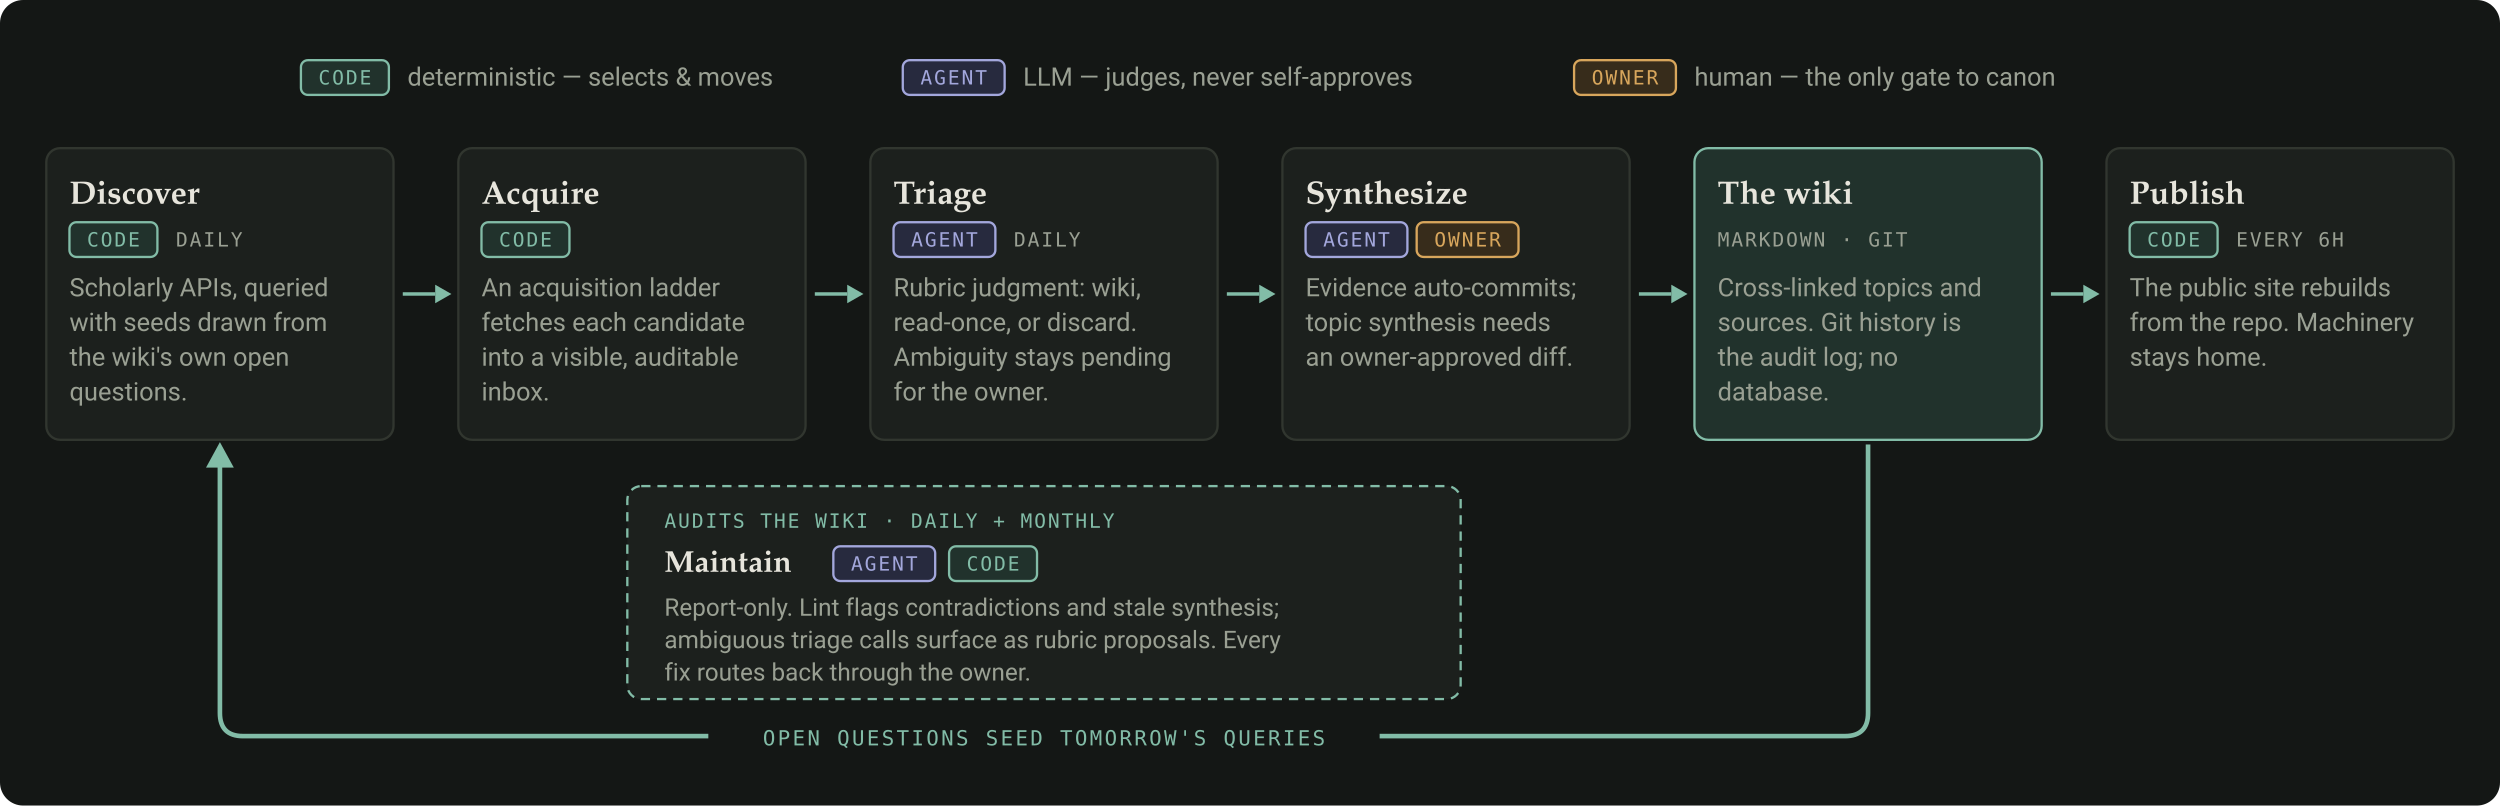
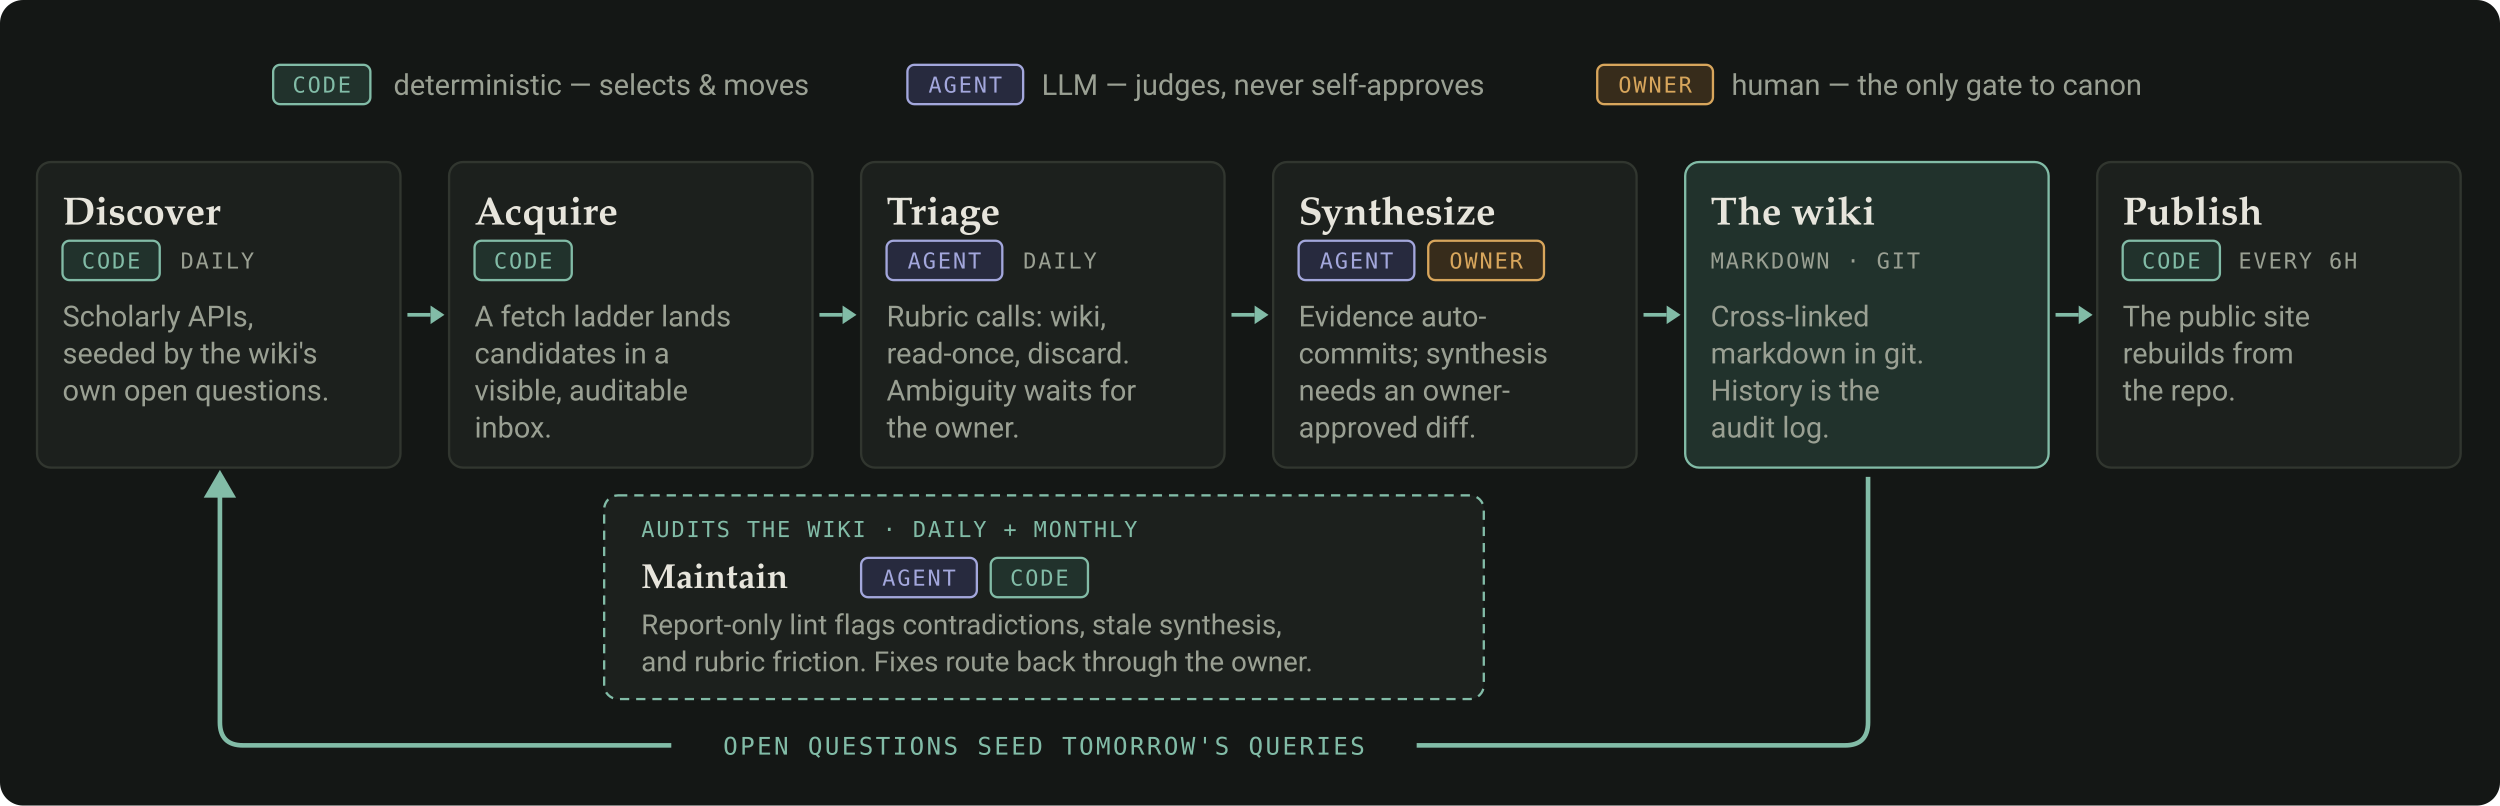
<svg xmlns="http://www.w3.org/2000/svg" viewBox="0 0 1080 348" role="img" aria-labelledby="waTitle waDesc">
  <rect x="0" y="0" width="1080" height="348" rx="10" fill="#141715" />
-   <g font-family="ui-monospace, 'SF Mono', Menlo, Consolas, monospace" font-size="8.5" letter-spacing="0.8">
-     <rect x="130" y="26" width="38" height="15" rx="3" fill="#21322C" stroke="#82BCA7" />
-     <text x="149" y="36.5" text-anchor="middle" fill="#82BCA7">CODE</text>
-     <rect x="390" y="26" width="44" height="15" rx="3" fill="#272A3E" stroke="#A3A7DC" />
-     <text x="412" y="36.5" text-anchor="middle" fill="#A3A7DC">AGENT</text>
-     <rect x="680" y="26" width="44" height="15" rx="3" fill="#372C1B" stroke="#D8A65C" />
-     <text x="702" y="36.5" text-anchor="middle" fill="#D8A65C">OWNER</text>
+   <g font-family="ui-monospace, 'SF Mono', Menlo, Consolas, monospace" font-size="9.5" letter-spacing="0.8">
+     <rect x="118" y="28" width="42" height="17" rx="3" fill="#21322C" stroke="#82BCA7" />
+     <text x="139" y="40" text-anchor="middle" fill="#82BCA7">CODE</text>
+     <rect x="392" y="28" width="50" height="17" rx="3" fill="#272A3E" stroke="#A3A7DC" />
+     <text x="417" y="40" text-anchor="middle" fill="#A3A7DC">AGENT</text>
+     <rect x="690" y="28" width="50" height="17" rx="3" fill="#372C1B" stroke="#D8A65C" />
+     <text x="715" y="40" text-anchor="middle" fill="#D8A65C">OWNER</text>
  </g>
-   <g font-family="-apple-system, BlinkMacSystemFont, 'Segoe UI', Roboto, sans-serif" font-size="11" fill="#9AA093">
-     <text x="176" y="37">deterministic — selects &amp; moves</text>
-     <text x="442" y="37">LLM — judges, never self-approves</text>
-     <text x="732" y="37">human — the only gate to canon</text>
+   <g font-family="-apple-system, BlinkMacSystemFont, 'Segoe UI', Roboto, sans-serif" font-size="12.5" fill="#9AA093">
+     <text x="170" y="41">deterministic — selects &amp; moves</text>
+     <text x="450" y="41">LLM — judges, never self-approves</text>
+     <text x="748" y="41">human — the only gate to canon</text>
  </g>
  <g>
-     <rect x="20" y="64" width="150" height="126" rx="6" fill="#1C201D" stroke="#31362F" />
-     <rect x="198" y="64" width="150" height="126" rx="6" fill="#1C201D" stroke="#31362F" />
-     <rect x="376" y="64" width="150" height="126" rx="6" fill="#1C201D" stroke="#31362F" />
-     <rect x="554" y="64" width="150" height="126" rx="6" fill="#1C201D" stroke="#31362F" />
-     <rect x="732" y="64" width="150" height="126" rx="6" fill="#21322C" stroke="#82BCA7" />
-     <rect x="910" y="64" width="150" height="126" rx="6" fill="#1C201D" stroke="#31362F" />
+     <rect x="16" y="70" width="157" height="132" rx="6" fill="#1C201D" stroke="#31362F" />
+     <rect x="194" y="70" width="157" height="132" rx="6" fill="#1C201D" stroke="#31362F" />
+     <rect x="372" y="70" width="157" height="132" rx="6" fill="#1C201D" stroke="#31362F" />
+     <rect x="550" y="70" width="157" height="132" rx="6" fill="#1C201D" stroke="#31362F" />
+     <rect x="728" y="70" width="157" height="132" rx="6" fill="#21322C" stroke="#82BCA7" />
+     <rect x="906" y="70" width="157" height="132" rx="6" fill="#1C201D" stroke="#31362F" />
  </g>
-   <g stroke="#82BCA7" stroke-width="1.5">
-     <line x1="174" y1="127" x2="188" y2="127" />
-     <line x1="352" y1="127" x2="366" y2="127" />
-     <line x1="530" y1="127" x2="544" y2="127" />
-     <line x1="708" y1="127" x2="722" y2="127" />
-     <line x1="886" y1="127" x2="900" y2="127" />
+   <g stroke="#82BCA7" stroke-width="1.6">
+     <line x1="176" y1="136" x2="186" y2="136" />
+     <line x1="354" y1="136" x2="364" y2="136" />
+     <line x1="532" y1="136" x2="542" y2="136" />
+     <line x1="710" y1="136" x2="720" y2="136" />
+     <line x1="888" y1="136" x2="898" y2="136" />
  </g>
  <g fill="#82BCA7">
-     <polygon points="188,123 188,131 195,127" />
-     <polygon points="366,123 366,131 373,127" />
-     <polygon points="544,123 544,131 551,127" />
-     <polygon points="722,123 722,131 729,127" />
-     <polygon points="900,123 900,131 907,127" />
+     <polygon points="186,132 186,140 192,136" />
+     <polygon points="364,132 364,140 370,136" />
+     <polygon points="542,132 542,140 548,136" />
+     <polygon points="720,132 720,140 726,136" />
+     <polygon points="898,132 898,140 904,136" />
  </g>
-   <g font-family="'Iowan Old Style', 'Palatino Linotype', Palatino, Georgia, serif" font-size="14" font-weight="600" fill="#E7E5DC">
-     <text x="30" y="88">Discover</text>
-     <text x="208" y="88">Acquire</text>
-     <text x="386" y="88">Triage</text>
-     <text x="564" y="88">Synthesize</text>
-     <text x="742" y="88">The wiki</text>
-     <text x="920" y="88">Publish</text>
+   <g font-family="'Iowan Old Style', 'Palatino Linotype', Palatino, Georgia, serif" font-size="17" font-weight="600" fill="#E7E5DC">
+     <text x="27" y="97">Discover</text>
+     <text x="205" y="97">Acquire</text>
+     <text x="383" y="97">Triage</text>
+     <text x="561" y="97">Synthesize</text>
+     <text x="739" y="97">The wiki</text>
+     <text x="917" y="97">Publish</text>
  </g>
-   <g font-family="ui-monospace, 'SF Mono', Menlo, Consolas, monospace" font-size="8.5" letter-spacing="0.8">
-     <rect x="30" y="96" width="38" height="15" rx="3" fill="#21322C" stroke="#82BCA7" />
-     <text x="49" y="106.5" text-anchor="middle" fill="#82BCA7">CODE</text>
-     <text x="76" y="106.5" fill="#9AA093">DAILY</text>
-     <rect x="208" y="96" width="38" height="15" rx="3" fill="#21322C" stroke="#82BCA7" />
-     <text x="227" y="106.5" text-anchor="middle" fill="#82BCA7">CODE</text>
-     <rect x="386" y="96" width="44" height="15" rx="3" fill="#272A3E" stroke="#A3A7DC" />
-     <text x="408" y="106.5" text-anchor="middle" fill="#A3A7DC">AGENT</text>
-     <text x="438" y="106.5" fill="#9AA093">DAILY</text>
-     <rect x="564" y="96" width="44" height="15" rx="3" fill="#272A3E" stroke="#A3A7DC" />
-     <text x="586" y="106.5" text-anchor="middle" fill="#A3A7DC">AGENT</text>
-     <rect x="612" y="96" width="44" height="15" rx="3" fill="#372C1B" stroke="#D8A65C" />
-     <text x="634" y="106.5" text-anchor="middle" fill="#D8A65C">OWNER</text>
-     <text x="742" y="106.5" fill="#9AA093">MARKDOWN · GIT</text>
-     <rect x="920" y="96" width="38" height="15" rx="3" fill="#21322C" stroke="#82BCA7" />
-     <text x="939" y="106.5" text-anchor="middle" fill="#82BCA7">CODE</text>
-     <text x="966" y="106.5" fill="#9AA093">EVERY 6H</text>
+   <g font-family="ui-monospace, 'SF Mono', Menlo, Consolas, monospace" font-size="9.5" letter-spacing="0.8">
+     <rect x="27" y="104" width="42" height="17" rx="3" fill="#21322C" stroke="#82BCA7" />
+     <text x="48" y="116" text-anchor="middle" fill="#82BCA7">CODE</text>
+     <text x="78" y="116" fill="#9AA093">DAILY</text>
+     <rect x="205" y="104" width="42" height="17" rx="3" fill="#21322C" stroke="#82BCA7" />
+     <text x="226" y="116" text-anchor="middle" fill="#82BCA7">CODE</text>
+     <rect x="383" y="104" width="50" height="17" rx="3" fill="#272A3E" stroke="#A3A7DC" />
+     <text x="408" y="116" text-anchor="middle" fill="#A3A7DC">AGENT</text>
+     <text x="442" y="116" fill="#9AA093">DAILY</text>
+     <rect x="561" y="104" width="50" height="17" rx="3" fill="#272A3E" stroke="#A3A7DC" />
+     <text x="586" y="116" text-anchor="middle" fill="#A3A7DC">AGENT</text>
+     <rect x="617" y="104" width="50" height="17" rx="3" fill="#372C1B" stroke="#D8A65C" />
+     <text x="642" y="116" text-anchor="middle" fill="#D8A65C">OWNER</text>
+     <text x="739" y="116" fill="#9AA093">MARKDOWN · GIT</text>
+     <rect x="917" y="104" width="42" height="17" rx="3" fill="#21322C" stroke="#82BCA7" />
+     <text x="938" y="116" text-anchor="middle" fill="#82BCA7">CODE</text>
+     <text x="967" y="116" fill="#9AA093">EVERY 6H</text>
  </g>
-   <g font-family="-apple-system, BlinkMacSystemFont, 'Segoe UI', Roboto, sans-serif" font-size="11" fill="#9AA093">
-     <text x="30" y="128">Scholarly APIs, queried</text>
-     <text x="30" y="143">with seeds drawn from</text>
-     <text x="30" y="158">the wiki's own open</text>
-     <text x="30" y="173">questions.</text>
-     <text x="208" y="128">An acquisition ladder</text>
-     <text x="208" y="143">fetches each candidate</text>
-     <text x="208" y="158">into a visible, auditable</text>
-     <text x="208" y="173">inbox.</text>
-     <text x="386" y="128">Rubric judgment: wiki,</text>
-     <text x="386" y="143">read-once, or discard.</text>
-     <text x="386" y="158">Ambiguity stays pending</text>
-     <text x="386" y="173">for the owner.</text>
-     <text x="564" y="128">Evidence auto-commits;</text>
-     <text x="564" y="143">topic synthesis needs</text>
-     <text x="564" y="158">an owner-approved diff.</text>
-     <text x="742" y="128">Cross-linked topics and</text>
-     <text x="742" y="143">sources. Git history is</text>
-     <text x="742" y="158">the audit log; no</text>
-     <text x="742" y="173">database.</text>
-     <text x="920" y="128">The public site rebuilds</text>
-     <text x="920" y="143">from the repo. Machinery</text>
-     <text x="920" y="158">stays home.</text>
+   <g font-family="-apple-system, BlinkMacSystemFont, 'Segoe UI', Roboto, sans-serif" font-size="12.5" fill="#9AA093">
+     <text x="27" y="141">Scholarly APIs,</text>
+     <text x="27" y="157">seeded by the wiki's</text>
+     <text x="27" y="173">own open questions.</text>
+     <text x="205" y="141">A fetch ladder lands</text>
+     <text x="205" y="157">candidates in a</text>
+     <text x="205" y="173">visible, auditable</text>
+     <text x="205" y="189">inbox.</text>
+     <text x="383" y="141">Rubric calls: wiki,</text>
+     <text x="383" y="157">read-once, discard.</text>
+     <text x="383" y="173">Ambiguity waits for</text>
+     <text x="383" y="189">the owner.</text>
+     <text x="561" y="141">Evidence auto-</text>
+     <text x="561" y="157">commits; synthesis</text>
+     <text x="561" y="173">needs an owner-</text>
+     <text x="561" y="189">approved diff.</text>
+     <text x="739" y="141">Cross-linked</text>
+     <text x="739" y="157">markdown in git.</text>
+     <text x="739" y="173">History is the</text>
+     <text x="739" y="189">audit log.</text>
+     <text x="917" y="141">The public site</text>
+     <text x="917" y="157">rebuilds from</text>
+     <text x="917" y="173">the repo.</text>
  </g>
-   <path d="M 807 192 L 807 308 Q 807 318 797 318 L 105 318 Q 95 318 95 308 L 95 200" fill="none" stroke="#82BCA7" stroke-width="2" />
-   <polygon points="89,202 101,202 95,191" fill="#82BCA7" />
-   <rect x="271" y="210" width="360" height="92" rx="6" fill="#1C201D" stroke="#82BCA7" stroke-dasharray="4 3" />
-   <text x="287" y="228" font-family="ui-monospace, 'SF Mono', Menlo, Consolas, monospace" font-size="8.5" letter-spacing="0.8" fill="#82BCA7">AUDITS THE WIKI · DAILY + MONTHLY</text>
-   <text x="287" y="247" font-family="'Iowan Old Style', 'Palatino Linotype', Palatino, Georgia, serif" font-size="13" font-weight="600" fill="#E7E5DC">Maintain</text>
-   <g font-family="ui-monospace, 'SF Mono', Menlo, Consolas, monospace" font-size="8.5" letter-spacing="0.8">
-     <rect x="360" y="236" width="44" height="15" rx="3" fill="#272A3E" stroke="#A3A7DC" />
-     <text x="382" y="246.5" text-anchor="middle" fill="#A3A7DC">AGENT</text>
-     <rect x="410" y="236" width="38" height="15" rx="3" fill="#21322C" stroke="#82BCA7" />
-     <text x="429" y="246.5" text-anchor="middle" fill="#82BCA7">CODE</text>
+   <path d="M 807 206 L 807 312 Q 807 322 797 322 L 105 322 Q 95 322 95 312 L 95 214" fill="none" stroke="#82BCA7" stroke-width="2" />
+   <polygon points="88,215 102,215 95,203" fill="#82BCA7" />
+   <rect x="261" y="214" width="380" height="88" rx="6" fill="#1C201D" stroke="#82BCA7" stroke-dasharray="4 3" />
+   <text x="277" y="232" font-family="ui-monospace, 'SF Mono', Menlo, Consolas, monospace" font-size="9.5" letter-spacing="0.8" fill="#82BCA7">AUDITS THE WIKI · DAILY + MONTHLY</text>
+   <text x="277" y="254" font-family="'Iowan Old Style', 'Palatino Linotype', Palatino, Georgia, serif" font-size="15" font-weight="600" fill="#E7E5DC">Maintain</text>
+   <g font-family="ui-monospace, 'SF Mono', Menlo, Consolas, monospace" font-size="9.5" letter-spacing="0.8">
+     <rect x="372" y="241" width="50" height="17" rx="3" fill="#272A3E" stroke="#A3A7DC" />
+     <text x="397" y="253" text-anchor="middle" fill="#A3A7DC">AGENT</text>
+     <rect x="428" y="241" width="42" height="17" rx="3" fill="#21322C" stroke="#82BCA7" />
+     <text x="449" y="253" text-anchor="middle" fill="#82BCA7">CODE</text>
  </g>
-   <g font-family="-apple-system, BlinkMacSystemFont, 'Segoe UI', Roboto, sans-serif" font-size="10.5" fill="#9AA093">
-     <text x="287" y="266">Report-only. Lint flags contradictions and stale synthesis;</text>
-     <text x="287" y="280">ambiguous triage calls surface as rubric proposals. Every</text>
-     <text x="287" y="294">fix routes back through the owner.</text>
+   <g font-family="-apple-system, BlinkMacSystemFont, 'Segoe UI', Roboto, sans-serif" font-size="12" fill="#9AA093">
+     <text x="277" y="274">Report-only lint flags contradictions, stale synthesis,</text>
+     <text x="277" y="290">and rubric friction. Fixes route back through the owner.</text>
  </g>
-   <rect x="306" y="311" width="290" height="14" fill="#141715" />
-   <text x="451" y="322" text-anchor="middle" font-family="ui-monospace, 'SF Mono', Menlo, Consolas, monospace" font-size="9" letter-spacing="1" fill="#82BCA7">OPEN QUESTIONS SEED TOMORROW'S QUERIES</text>
+   <rect x="290" y="314" width="322" height="16" fill="#141715" />
+   <text x="451" y="326" text-anchor="middle" font-family="ui-monospace, 'SF Mono', Menlo, Consolas, monospace" font-size="10.5" letter-spacing="1" fill="#82BCA7">OPEN QUESTIONS SEED TOMORROW'S QUERIES</text>
</svg>
